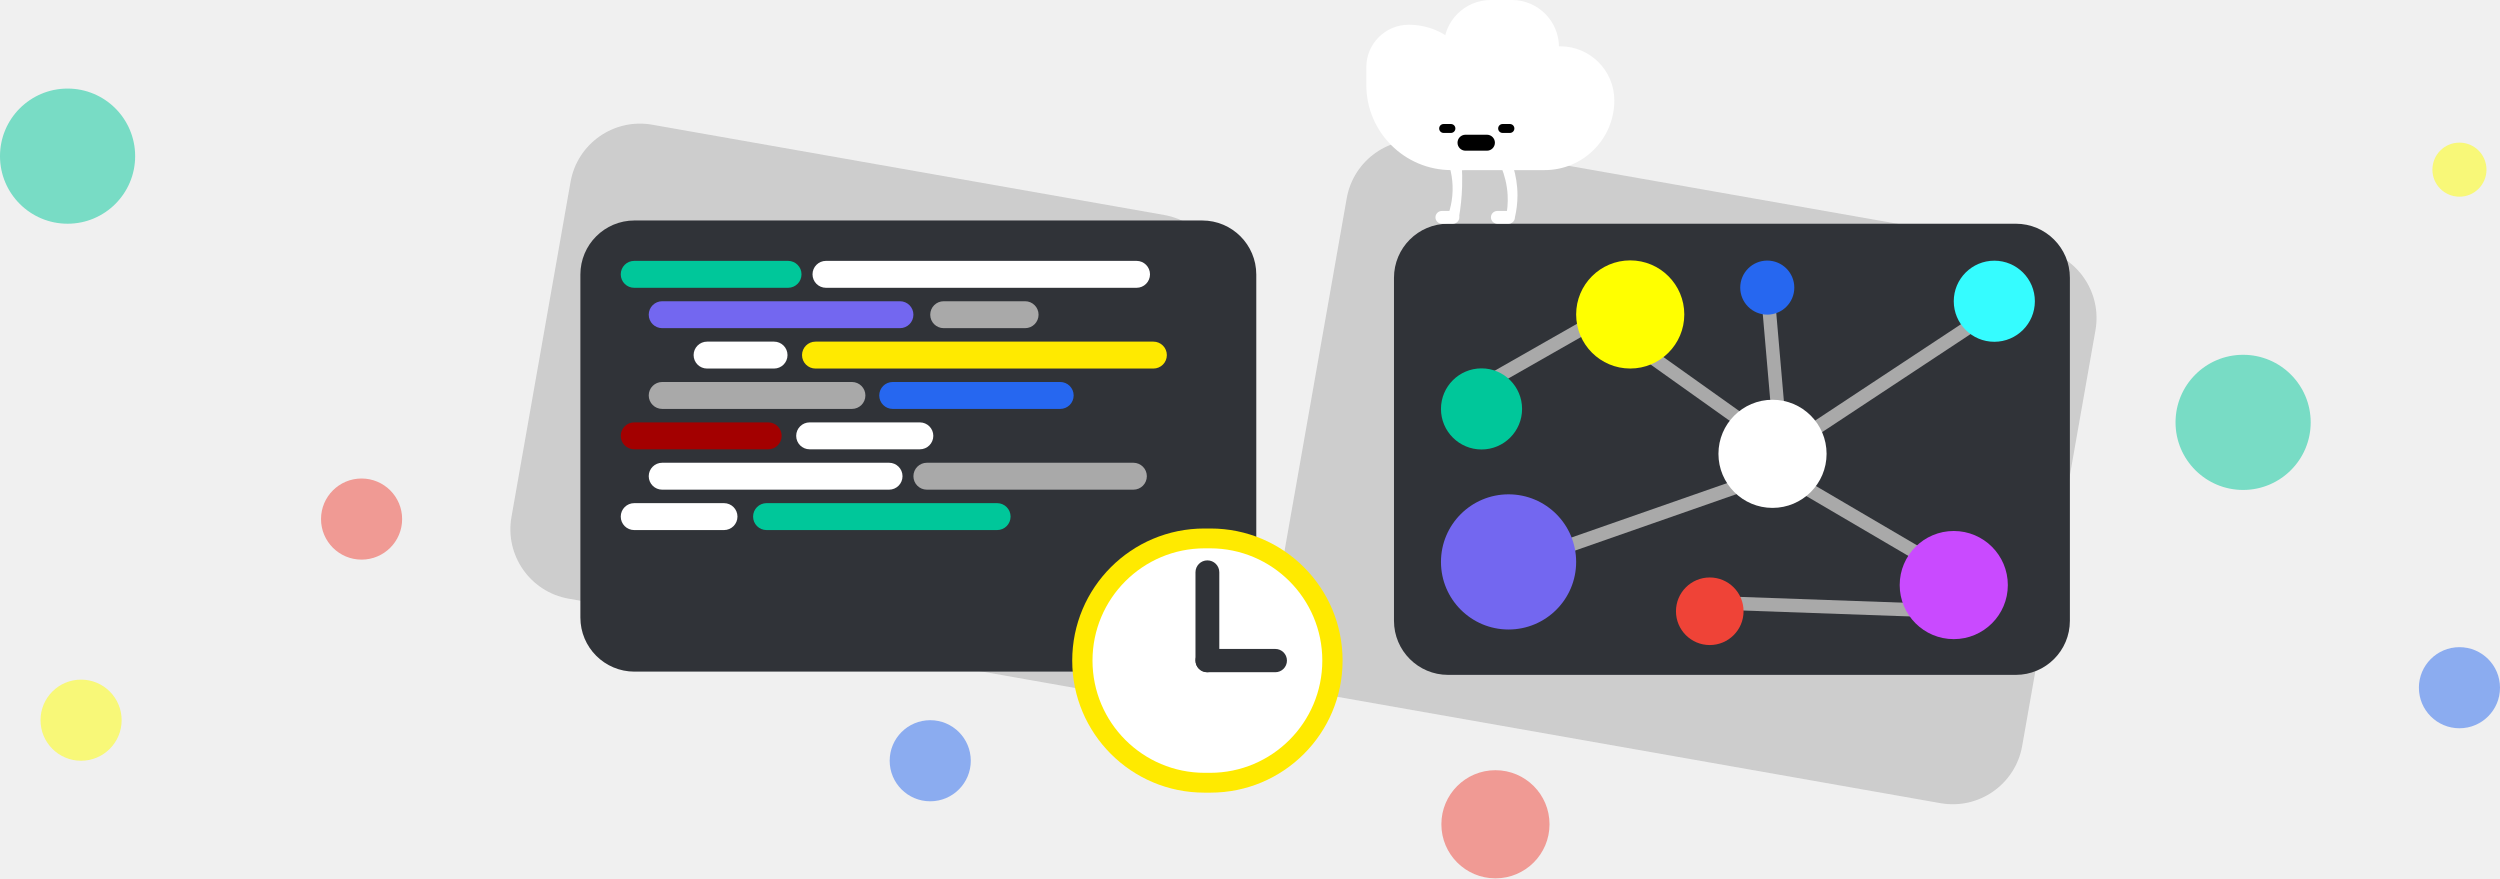
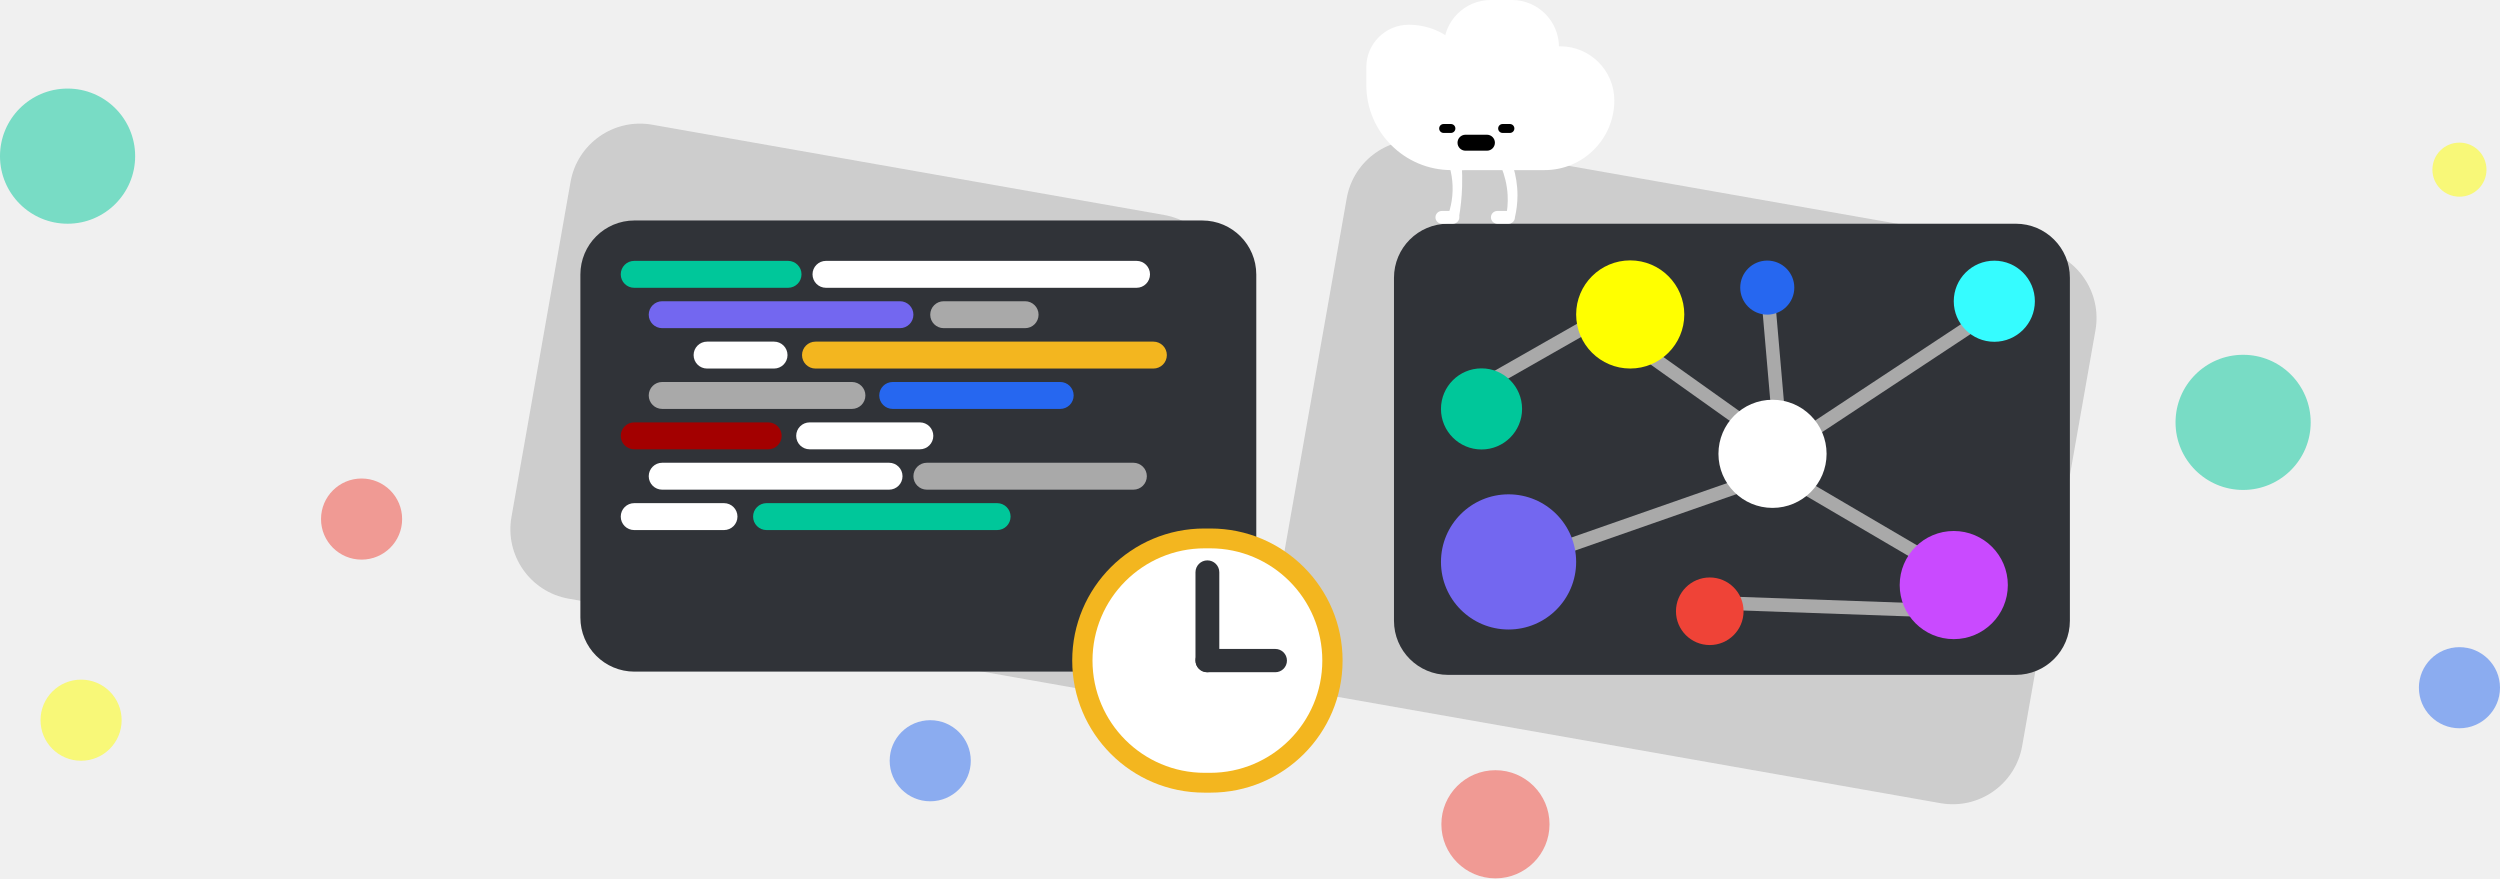
<svg xmlns="http://www.w3.org/2000/svg" id="Layer_1" data-name="Layer 1" viewBox="0 0 924.69 324.88">
  <defs>
    <style>
      .cls-1 {
        fill: #303338;
      }

      .cls-1, .cls-2, .cls-3, .cls-4, .cls-5, .cls-6, .cls-7, .cls-8, .cls-9, .cls-10, .cls-11, .cls-12, .cls-13, .cls-14, .cls-15, .cls-16, .cls-17, .cls-18 {
        stroke-width: 0px;
      }

      .cls-2 {
        fill: #c94aff;
      }

      .cls-3, .cls-4 {
        fill: #2667f0;
      }

      .cls-3, .cls-9, .cls-11, .cls-13, .cls-15 {
        opacity: .5;
      }

      .cls-6 {
        fill: #A30000;
      }

      .cls-7, .cls-15 {
        fill: #00c79a;
      }

      .cls-8, .cls-9 {
        fill: #ff0;
      }

      .cls-10 {
        fill: #fff;
      }

      .cls-11, .cls-17 {
        fill: #a9a9a9;
      }

      .cls-12 {
        fill: #35fcff;
      }

      .cls-13, .cls-16 {
        fill: #ef4337;
      }

      .cls-14 {
-         fill: #ffea00;
+         fill: #F3B61F;
      }

      .cls-18 {
        fill: #7367f0;
      }

      .cls-19 {
        fill: none;
        stroke: #a9a9a9;
        stroke-miterlimit: 10;
        stroke-width: 5px;
      }
    </style>
  </defs>
  <rect class="cls-11" x="198.25" y="61.47" width="244.42" height="178.01" rx="26.08" ry="26.08" transform="translate(31 -53.36) rotate(10)" />
  <rect class="cls-11" x="482.43" y="70.49" width="281.21" height="208.28" rx="26.08" ry="26.08" transform="translate(39.79 -105.54) rotate(10)" />
  <rect class="cls-1" x="515.6" y="82.75" width="250" height="166.87" rx="20" ry="20" />
  <line class="cls-19" x1="653.67" y1="176.14" x2="562.98" y2="207.84" />
  <line class="cls-19" x1="595.93" y1="121.38" x2="644.9" y2="156.23" />
  <line class="cls-19" x1="602.98" y1="111.42" x2="544.09" y2="144.98" />
  <line class="cls-19" x1="653.67" y1="106.38" x2="657.56" y2="151.25" />
  <line class="cls-19" x1="735.32" y1="116.31" x2="667.35" y2="161.21" />
  <line class="cls-19" x1="714.58" y1="207.84" x2="643.67" y2="166.25" />
  <line class="cls-19" x1="637.4" y1="223.06" x2="722.65" y2="226.09" />
  <rect class="cls-1" x="214.67" y="81.55" width="250" height="166.87" rx="20" ry="20" />
  <rect class="cls-7" x="229.6" y="96.49" width="66.86" height="9.96" rx="4.98" ry="4.98" />
  <rect class="cls-10" x="300.53" y="96.49" width="124.83" height="9.96" rx="4.98" ry="4.98" />
  <rect class="cls-14" x="296.65" y="126.36" width="134.94" height="9.96" rx="4.98" ry="4.98" />
  <rect class="cls-10" x="256.55" y="126.36" width="34.73" height="9.96" rx="4.98" ry="4.98" />
  <rect class="cls-18" x="239.95" y="111.42" width="97.9" height="9.96" rx="4.98" ry="4.98" />
  <rect class="cls-17" x="344.07" y="111.42" width="40.07" height="9.96" rx="4.98" ry="4.98" />
  <rect class="cls-4" x="325.21" y="141.29" width="71.91" height="9.96" rx="4.98" ry="4.98" />
  <rect class="cls-17" x="239.95" y="141.29" width="80.14" height="9.96" rx="4.98" ry="4.98" />
  <rect class="cls-6" x="229.6" y="156.23" width="59.52" height="9.96" rx="4.98" ry="4.98" />
  <rect class="cls-10" x="294.49" y="156.23" width="50.72" height="9.96" rx="4.98" ry="4.98" />
  <rect class="cls-10" x="239.95" y="171.16" width="93.87" height="9.96" rx="4.98" ry="4.98" />
  <rect class="cls-17" x="337.85" y="171.16" width="86.34" height="9.96" rx="4.98" ry="4.98" />
  <rect class="cls-7" x="278.55" y="186.1" width="95.24" height="9.96" rx="4.98" ry="4.98" />
  <rect class="cls-10" x="229.6" y="186.1" width="43.17" height="9.96" rx="4.98" ry="4.98" />
  <g>
    <rect class="cls-14" x="396.59" y="195.48" width="100" height="97.7" rx="48.85" ry="48.85" />
    <rect class="cls-10" x="404.09" y="202.81" width="85" height="83.04" rx="41.52" ry="41.52" />
    <rect class="cls-1" x="442.18" y="207.27" width="8.81" height="41.37" rx="4.4" ry="4.4" />
    <rect class="cls-1" x="442.18" y="240.03" width="33.83" height="8.61" rx="4.3" ry="4.3" />
  </g>
  <circle class="cls-7" cx="547.98" cy="151.25" r="15" />
  <circle class="cls-8" cx="602.98" cy="116.31" r="20" />
  <circle class="cls-16" cx="632.4" cy="226.09" r="12.5" />
  <circle class="cls-10" cx="655.61" cy="167.86" r="20" />
  <circle class="cls-4" cx="653.67" cy="106.38" r="10" />
  <circle class="cls-18" cx="557.98" cy="207.84" r="25" />
  <circle class="cls-12" cx="737.65" cy="111.42" r="15" />
  <circle class="cls-2" cx="722.65" cy="216.4" r="20" />
  <rect class="cls-15" x="0" y="32.76" width="49.99" height="49.99" rx="25" ry="25" />
  <rect class="cls-15" x="804.68" y="131.23" width="49.99" height="49.99" rx="25" ry="25" />
  <rect class="cls-3" x="329.07" y="266.38" width="30" height="30" rx="15" ry="15" />
  <rect class="cls-3" x="894.69" y="239.37" width="30" height="30" rx="15" ry="15" />
  <rect class="cls-13" x="533.13" y="284.88" width="40" height="40" rx="20" ry="20" />
  <rect class="cls-9" x="899.69" y="52.75" width="20" height="20" rx="10" ry="10" />
  <rect class="cls-13" x="118.74" y="176.99" width="30" height="30" rx="15" ry="15" />
  <rect class="cls-9" x="14.99" y="251.38" width="30" height="30" rx="15" ry="15" />
  <g>
    <path class="cls-10" d="m559.73,61.79c.9,3.02,1.55,6.53,1.55,10.44,0,2.98-.38,5.72-.95,8.16-1.1-.07-2.2-.15-3.3-.22.49-2.37.77-5.05.61-8-.21-3.94-1.17-7.42-2.33-10.33,1.47-.02,2.94-.03,4.42-.05Z" />
    <rect class="cls-10" x="551.47" y="78.03" width="8.87" height="4.72" rx="2.36" ry="2.36" transform="translate(1111.8 160.78) rotate(-180)" />
    <path class="cls-10" d="m540.65,60.81c.18,2.63.24,5.38.15,8.23-.13,3.99-.54,7.77-1.15,11.33-1.44,0-2.88.01-4.33.02.7-1.86,1.27-3.9,1.62-6.08.83-5.26.11-9.91-1.09-13.69,1.6.06,3.2.13,4.8.19Z" />
    <rect class="cls-10" x="530.93" y="78.03" width="8.83" height="4.72" rx="2.36" ry="2.36" transform="translate(1070.7 160.78) rotate(180)" />
    <path class="cls-10" d="m565.69,17.13h31.4v20c0,14.23-11.55,25.79-25.79,25.79h-11.4c-11.04,0-20-8.96-20-20h0c0-14.23,11.55-25.79,25.79-25.79Z" transform="translate(1137 80.05) rotate(180)" />
    <rect class="cls-10" x="534" y="0" width="42.64" height="34.84" rx="17.42" ry="17.42" transform="translate(1110.63 34.84) rotate(180)" />
    <path class="cls-10" d="m511.08,9.15h4.21c17.38,0,31.49,14.11,31.49,31.49v6.58c0,8.67-7.04,15.7-15.7,15.7h0c-14.19,0-25.7-11.52-25.7-25.7V14.85c0-3.15,2.56-5.7,5.7-5.7Z" transform="translate(1052.15 72.07) rotate(180)" />
    <rect class="cls-5" x="554.13" y="45.86" width="6" height="3.3" rx="1.65" ry="1.65" transform="translate(1114.26 95.03) rotate(-180)" />
    <rect class="cls-5" x="539.09" y="49.83" width="13.83" height="5.91" rx="2.95" ry="2.95" transform="translate(1092.02 105.57) rotate(-180)" />
    <rect class="cls-5" x="532.32" y="45.86" width="6" height="3.3" rx="1.65" ry="1.65" transform="translate(1070.63 95.03) rotate(180)" />
  </g>
</svg>
